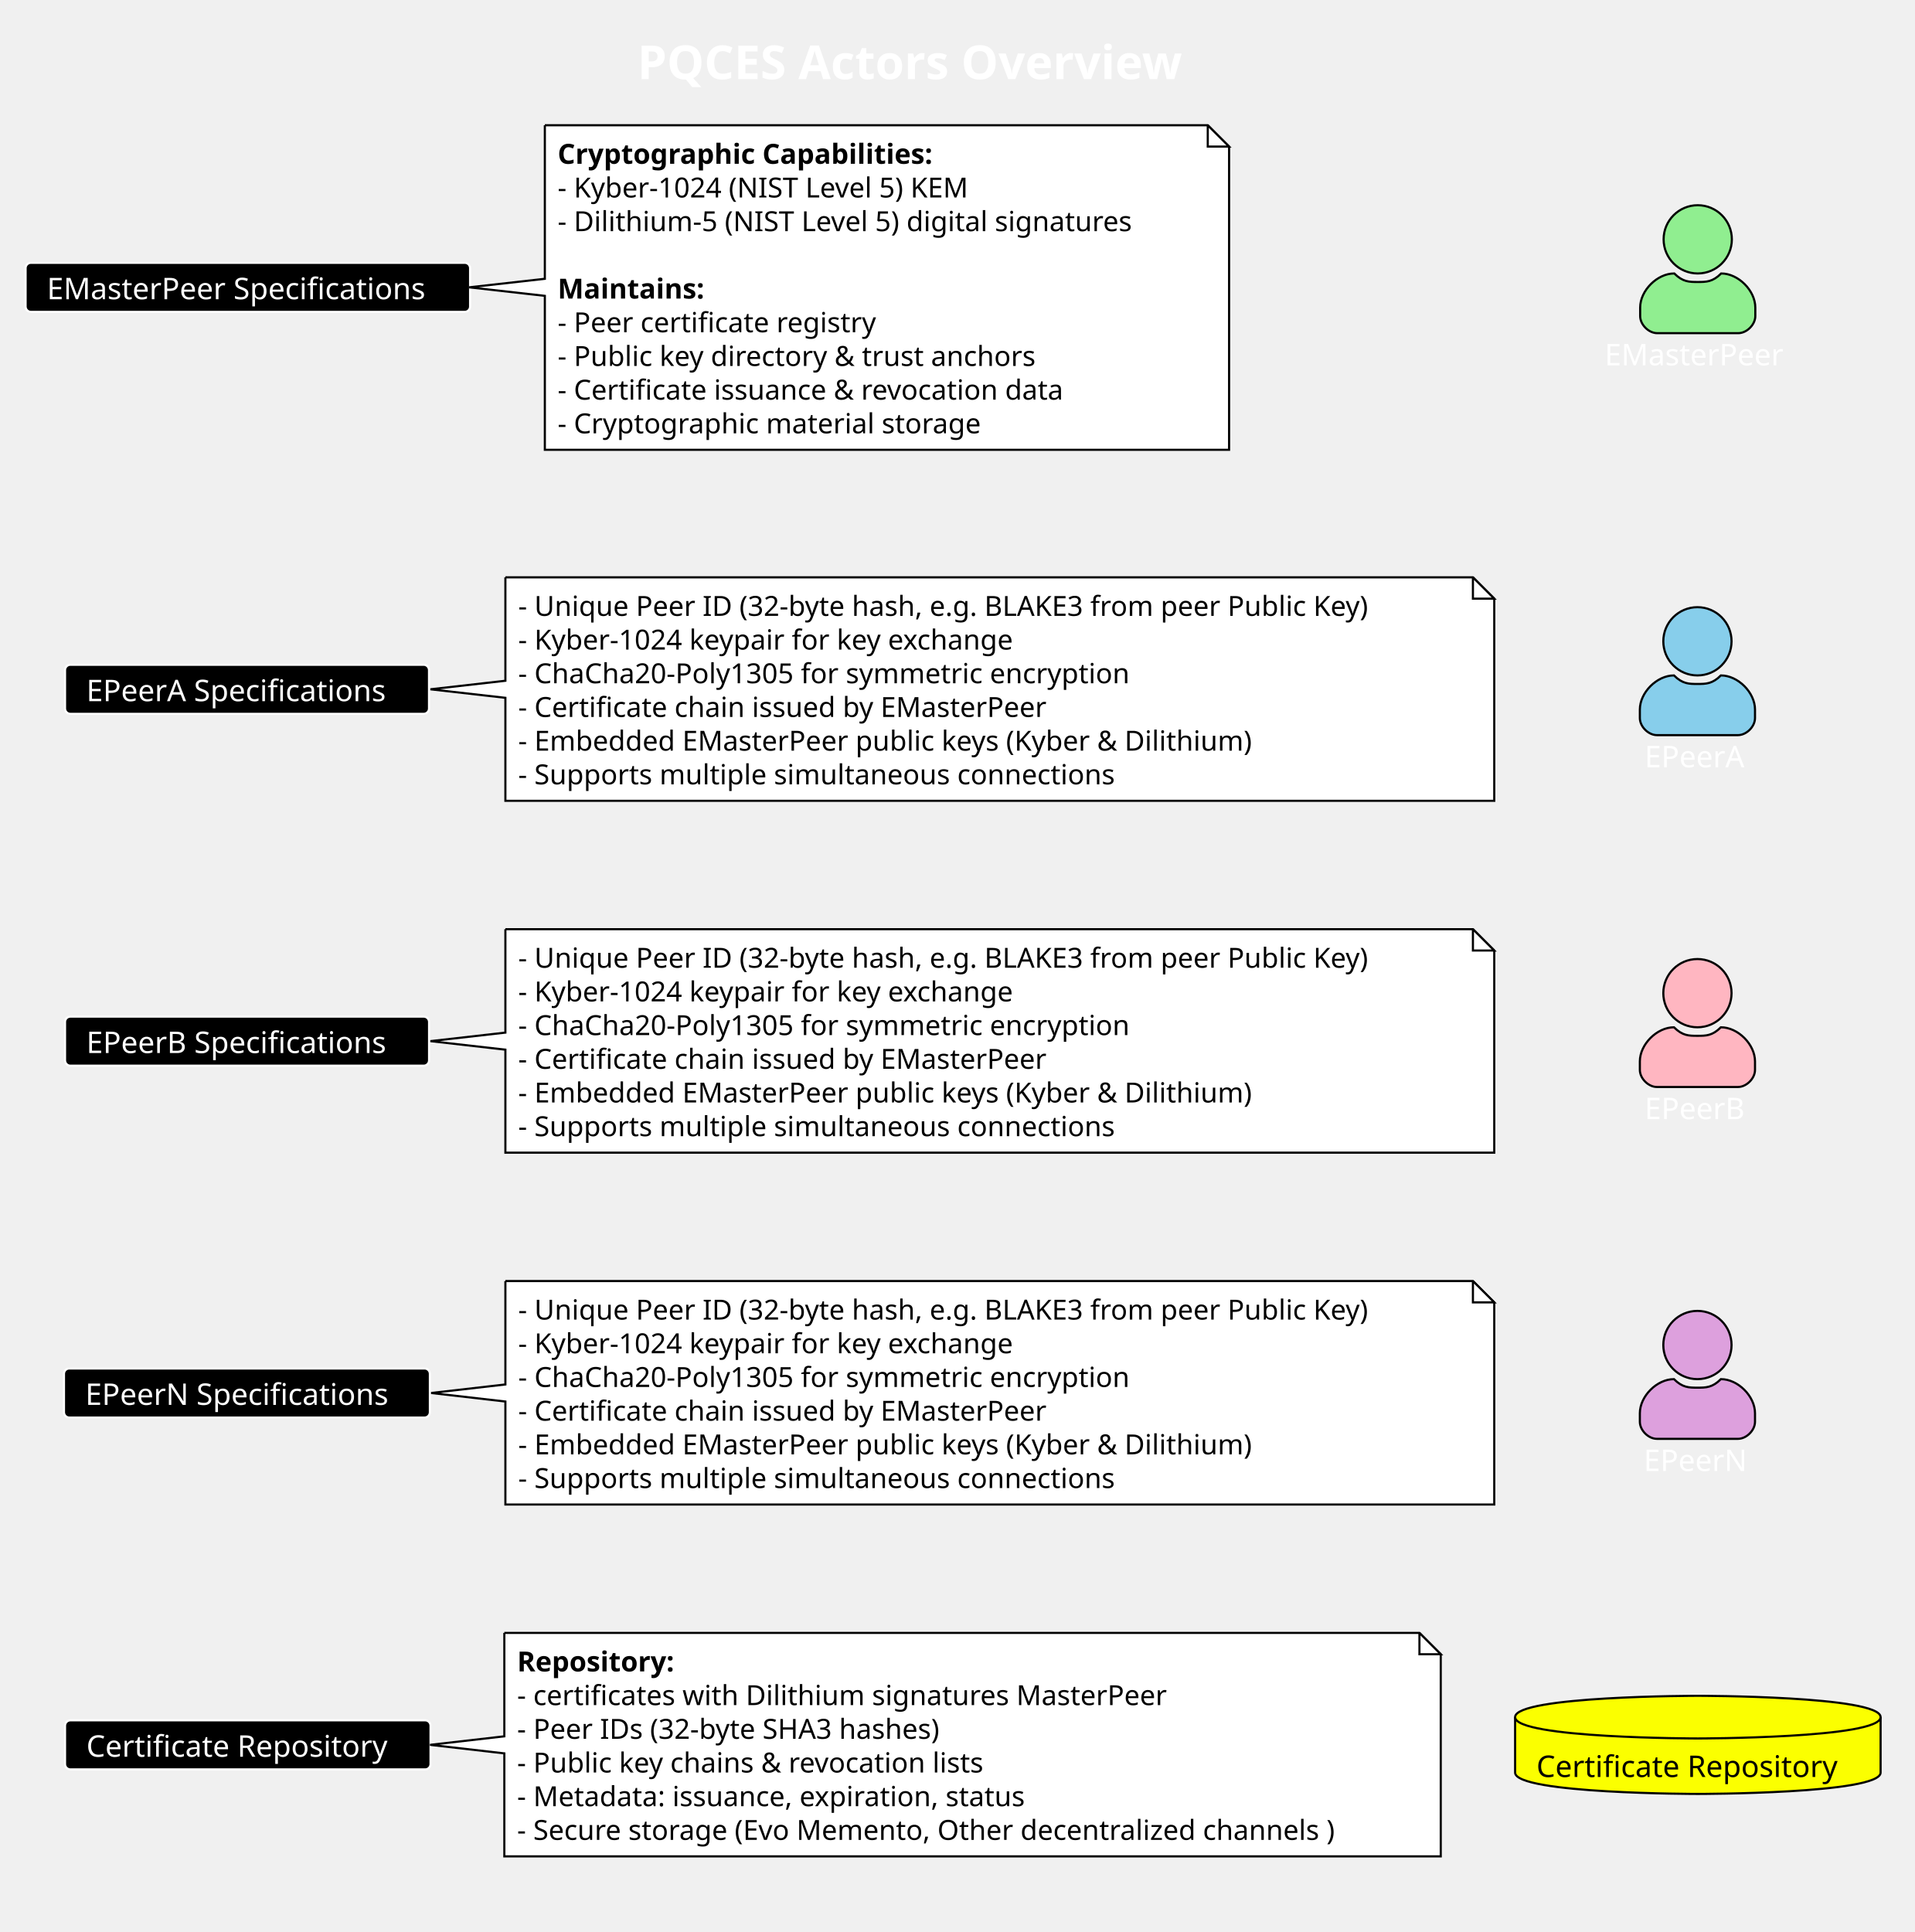
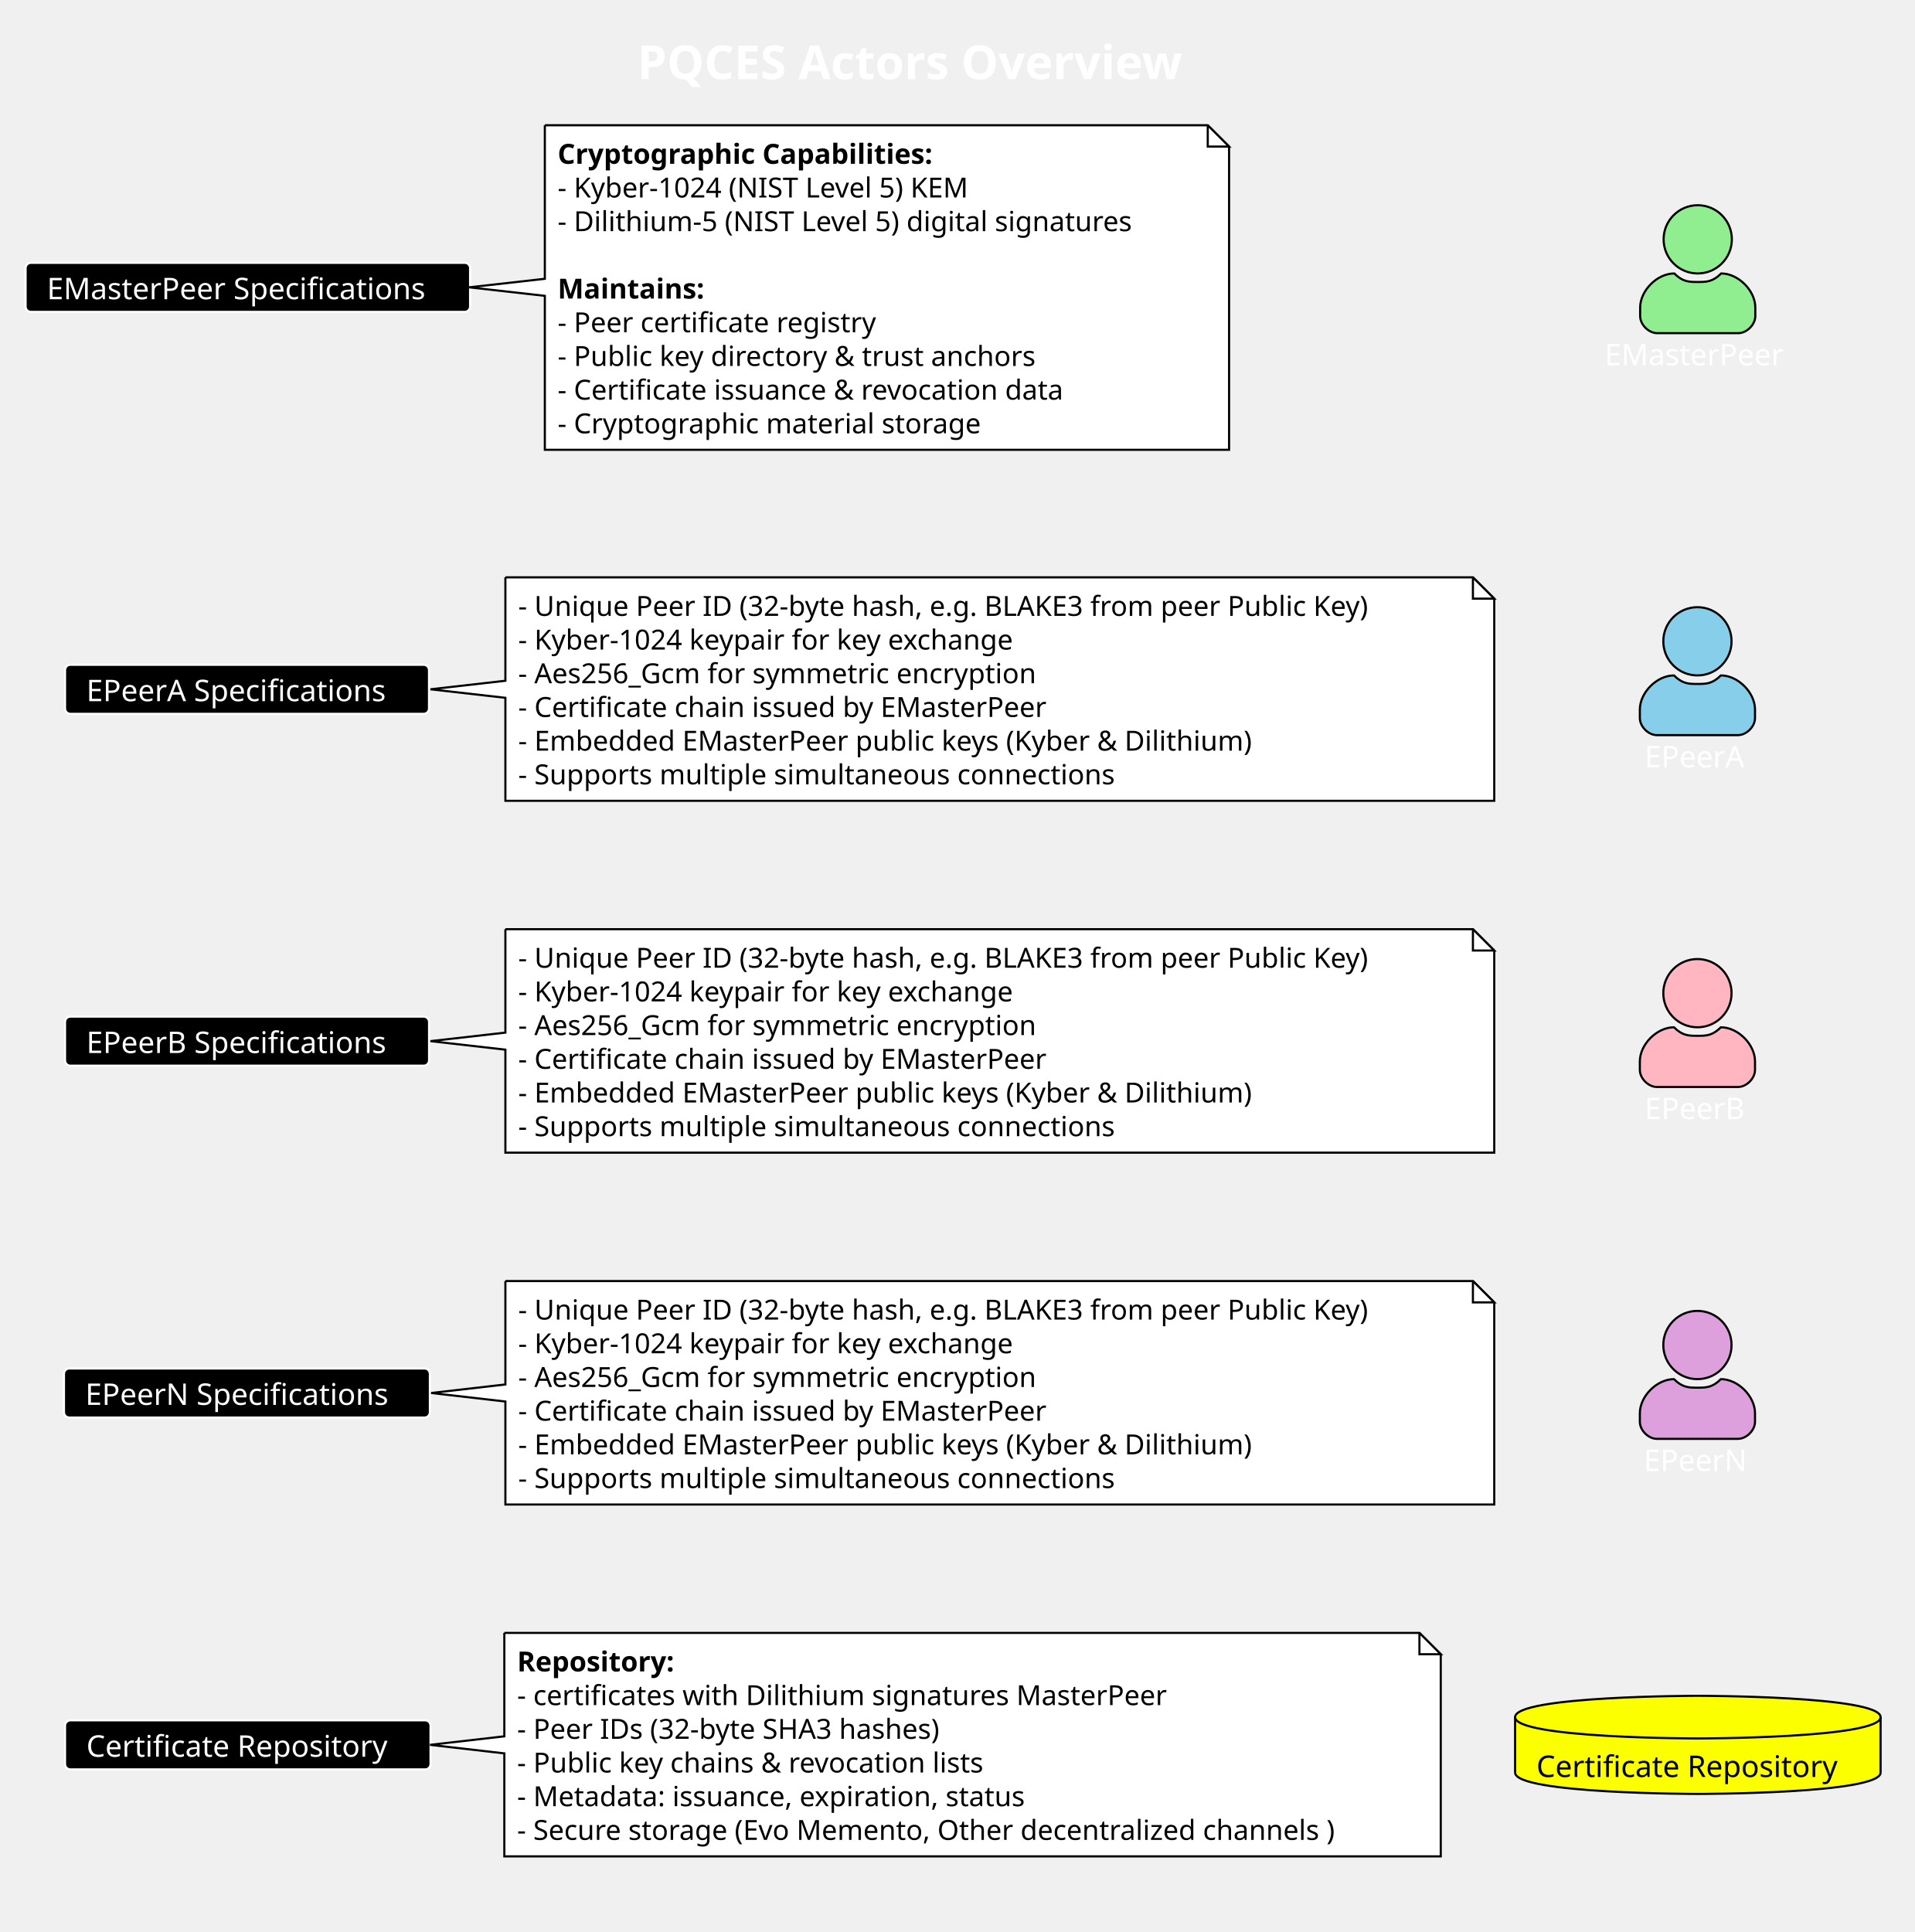
<svg xmlns="http://www.w3.org/2000/svg" contentStyleType="text/css" data-diagram-type="DESCRIPTION" height="906px" preserveAspectRatio="none" style="width:898px;height:906px;background:#000000;" version="1.1" viewBox="0 0 898 906" width="898px" zoomAndPan="magnify">
  <defs />
  <g>
    <text fill="#FFFFFF" font-family="Verdana" font-size="22" font-weight="bold" lengthAdjust="spacing" textLength="292.102" x="298.897" y="37.118">PQCES Actors Overview</text>
    <g class="entity" data-entity="MP" data-source-line="119" data-uid="ent0002" id="entity_MP">
      <ellipse cx="796.141" cy="112.237" fill="#90EE90" rx="16" ry="16" style="stroke:#000000;stroke-width:1;" />
      <path d="M796.141,132.237 C800.141,132.237 803.141,132.237 807.141,128.237 C815.141,128.237 823.141,136.237 823.141,144.237 L823.141,148.237 C823.141,152.237 819.141,156.237 815.141,156.237 L777.141,156.237 C773.141,156.237 769.141,152.237 769.141,148.237 L769.141,144.237 C769.141,136.237 777.141,128.237 785.141,128.237 C789.141,132.237 792.141,132.237 796.141,132.237" fill="#90EE90" style="stroke:#000000;stroke-width:1;" />
      <text fill="#FFFFFF" font-family="Verdana" font-size="14" lengthAdjust="spacing" textLength="87.281" x="752.5" y="171.312">EMasterPeer</text>
    </g>
    <g class="entity" data-entity="MP_CARD" data-source-line="120" data-uid="ent0003" id="entity_MP_CARD">
      <rect fill="#000000" height="23.015" rx="2.5" ry="2.5" style="stroke:#FFFFFF;stroke-width:1;" width="208.446" x="12" y="123.237" />
      <text fill="#FFFFFF" font-family="Verdana" font-size="14" lengthAdjust="spacing" textLength="188.446" x="22" y="140.312">EMasterPeer Specifications</text>
    </g>
    <g class="entity" data-entity="GMN4" data-source-line="122" data-uid="ent0005" id="entity_GMN4">
      <path d="M255.5,58.737 L255.5,130.737 L220,134.737 L255.5,138.737 L255.5,210.931 A0,0 0 0 0 255.5,210.931 L576.37,210.931 A0,0 0 0 0 576.37,210.931 L576.37,68.737 L566.37,58.737 L255.5,58.737 A0,0 0 0 0 255.5,58.737" fill="#FFFFFF" style="stroke:#000000;stroke-width:1;" />
      <path d="M566.37,58.737 L566.37,68.737 L576.37,68.737 L566.37,58.737" fill="#FFFFFF" style="stroke:#000000;stroke-width:1;" />
      <text fill="#000000" font-family="Verdana" font-size="13" font-weight="bold" lengthAdjust="spacing" textLength="197.615" x="261.5" y="76.807">Cryptographic Capabilities:</text>
      <text fill="#000000" font-family="Verdana" font-size="13" lengthAdjust="spacing" textLength="220.143" x="261.5" y="92.606">- Kyber-1024 (NIST Level 5) KEM</text>
      <text fill="#000000" font-family="Verdana" font-size="13" lengthAdjust="spacing" textLength="299.87" x="261.5" y="108.406">- Dilithium-5 (NIST Level 5) digital signatures</text>
      <text fill="#000000" font-family="Verdana" font-size="13" lengthAdjust="spacing" textLength="4.57" x="261.5" y="124.205"> </text>
      <text fill="#000000" font-family="Verdana" font-size="13" font-weight="bold" lengthAdjust="spacing" textLength="75.962" x="261.5" y="140.004">Maintains:</text>
      <text fill="#000000" font-family="Verdana" font-size="13" lengthAdjust="spacing" textLength="162.925" x="261.5" y="155.804">- Peer certificate registry</text>
      <text fill="#000000" font-family="Verdana" font-size="13" lengthAdjust="spacing" textLength="243.998" x="261.5" y="171.603">- Public key directory &amp; trust anchors</text>
      <text fill="#000000" font-family="Verdana" font-size="13" lengthAdjust="spacing" textLength="257.835" x="261.5" y="187.402">- Certificate issuance &amp; revocation data</text>
      <text fill="#000000" font-family="Verdana" font-size="13" lengthAdjust="spacing" textLength="213.96" x="261.5" y="203.202">- Cryptographic material storage</text>
    </g>
    <g class="entity" data-entity="DB" data-source-line="134" data-uid="ent0007" id="entity_DB">
      <path d="M710.5,805.237 C710.5,795.237 796.198,795.237 796.198,795.237 C796.198,795.237 881.895,795.237 881.895,805.237 L881.895,831.252 C881.895,841.252 796.198,841.252 796.198,841.252 C796.198,841.252 710.5,841.252 710.5,831.252 L710.5,805.237" fill="#FBFF00" style="stroke:#000000;stroke-width:1;" />
      <path d="M710.5,805.237 C710.5,815.237 796.198,815.237 796.198,815.237 C796.198,815.237 881.895,815.237 881.895,805.237" fill="none" style="stroke:#000000;stroke-width:1;" />
      <text fill="#000000" font-family="Verdana" font-size="14" lengthAdjust="spacing" textLength="151.395" x="720.5" y="833.312">Certificate Repository</text>
    </g>
    <g class="entity" data-entity="SYS_CARD" data-source-line="135" data-uid="ent0008" id="entity_SYS_CARD">
      <rect fill="#000000" height="23.015" rx="2.5" ry="2.5" style="stroke:#FFFFFF;stroke-width:1;" width="171.395" x="30.5" y="806.737" />
      <text fill="#FFFFFF" font-family="Verdana" font-size="14" lengthAdjust="spacing" textLength="151.395" x="40.5" y="823.812">Certificate Repository</text>
    </g>
    <g class="entity" data-entity="GMN9" data-source-line="137" data-uid="ent0010" id="entity_GMN9">
      <path d="M236.5,765.737 L236.5,814.237 L201.66,818.237 L236.5,822.237 L236.5,870.533 A0,0 0 0 0 236.5,870.533 L675.633,870.533 A0,0 0 0 0 675.633,870.533 L675.633,775.737 L665.633,765.737 L236.5,765.737 A0,0 0 0 0 236.5,765.737" fill="#FFFFFF" style="stroke:#000000;stroke-width:1;" />
      <path d="M665.633,765.737 L665.633,775.737 L675.633,775.737 L665.633,765.737" fill="#FFFFFF" style="stroke:#000000;stroke-width:1;" />
      <text fill="#000000" font-family="Verdana" font-size="13" font-weight="bold" lengthAdjust="spacing" textLength="83.973" x="242.5" y="783.807">Repository:</text>
      <text fill="#000000" font-family="Verdana" font-size="13" lengthAdjust="spacing" textLength="326.644" x="242.5" y="799.606">- certificates with Dilithium signatures MasterPeer</text>
      <text fill="#000000" font-family="Verdana" font-size="13" lengthAdjust="spacing" textLength="224.148" x="242.5" y="815.406">- Peer IDs (32-byte SHA3 hashes)</text>
      <text fill="#000000" font-family="Verdana" font-size="13" lengthAdjust="spacing" textLength="239.415" x="242.5" y="831.205">- Public key chains &amp; revocation lists</text>
      <text fill="#000000" font-family="Verdana" font-size="13" lengthAdjust="spacing" textLength="260.997" x="242.5" y="847.004">- Metadata: issuance, expiration, status</text>
      <text fill="#000000" font-family="Verdana" font-size="13" lengthAdjust="spacing" textLength="418.133" x="242.5" y="862.804">- Secure storage (Evo Memento, Other decentralized channels )</text>
    </g>
    <g class="entity" data-entity="PA" data-source-line="146" data-uid="ent0012" id="entity_PA">
      <ellipse cx="796" cy="300.737" fill="#87CEEB" rx="16" ry="16" style="stroke:#000000;stroke-width:1;" />
      <path d="M796,320.737 C800,320.737 803,320.737 807,316.737 C815,316.737 823,324.737 823,332.737 L823,336.737 C823,340.737 819,344.737 815,344.737 L777,344.737 C773,344.737 769,340.737 769,336.737 L769,332.737 C769,324.737 777,316.737 785,316.737 C789,320.737 792,320.737 796,320.737" fill="#87CEEB" style="stroke:#000000;stroke-width:1;" />
      <text fill="#FFFFFF" font-family="Verdana" font-size="14" lengthAdjust="spacing" textLength="49.52" x="771.24" y="359.812">EPeerA</text>
    </g>
    <g class="entity" data-entity="PA_CARD" data-source-line="147" data-uid="ent0013" id="entity_PA_CARD">
      <rect fill="#000000" height="23.015" rx="2.5" ry="2.5" style="stroke:#FFFFFF;stroke-width:1;" width="170.685" x="30.5" y="311.737" />
      <text fill="#FFFFFF" font-family="Verdana" font-size="14" lengthAdjust="spacing" textLength="150.685" x="40.5" y="328.812">EPeerA Specifications</text>
    </g>
    <g class="entity" data-entity="GMN14" data-source-line="149" data-uid="ent0015" id="entity_GMN14">
      <path d="M237,270.737 L237,319.237 L201.84,323.237 L237,327.237 L237,375.533 A0,0 0 0 0 237,375.533 L700.717,375.533 A0,0 0 0 0 700.717,375.533 L700.717,280.737 L690.717,270.737 L237,270.737 A0,0 0 0 0 237,270.737" fill="#FFFFFF" style="stroke:#000000;stroke-width:1;" />
      <path d="M690.717,270.737 L690.717,280.737 L700.717,280.737 L690.717,270.737" fill="#FFFFFF" style="stroke:#000000;stroke-width:1;" />
      <text fill="#000000" font-family="Verdana" font-size="13" lengthAdjust="spacing" textLength="442.717" x="243" y="288.807">- Unique Peer ID (32-byte hash, e.g. BLAKE3 from peer Public Key)</text>
      <text fill="#000000" font-family="Verdana" font-size="13" lengthAdjust="spacing" textLength="257.416" x="243" y="304.606">- Kyber-1024 keypair for key exchange</text>
-       <text fill="#000000" font-family="Verdana" font-size="13" lengthAdjust="spacing" textLength="312.298" x="243" y="320.406">- ChaCha20-Poly1305 for symmetric encryption</text>
+       <text fill="#000000" font-family="Verdana" font-size="13" lengthAdjust="spacing" textLength="265.554" x="243" y="320.406">- Aes256_Gcm for symmetric encryption</text>
      <text fill="#000000" font-family="Verdana" font-size="13" lengthAdjust="spacing" textLength="268.023" x="243" y="336.205">- Certificate chain issued by EMasterPeer</text>
      <text fill="#000000" font-family="Verdana" font-size="13" lengthAdjust="spacing" textLength="373.782" x="243" y="352.004">- Embedded EMasterPeer public keys (Kyber &amp; Dilithium)</text>
      <text fill="#000000" font-family="Verdana" font-size="13" lengthAdjust="spacing" textLength="299.152" x="243" y="367.804">- Supports multiple simultaneous connections</text>
    </g>
    <g class="entity" data-entity="PB" data-source-line="158" data-uid="ent0017" id="entity_PB">
      <ellipse cx="796" cy="465.737" fill="#FFB6C1" rx="16" ry="16" style="stroke:#000000;stroke-width:1;" />
      <path d="M796,485.737 C800,485.737 803,485.737 807,481.737 C815,481.737 823,489.737 823,497.737 L823,501.737 C823,505.737 819,509.737 815,509.737 L777,509.737 C773,509.737 769,505.737 769,501.737 L769,497.737 C769,489.737 777,481.737 785,481.737 C789,485.737 792,485.737 796,485.737" fill="#FFB6C1" style="stroke:#000000;stroke-width:1;" />
      <text fill="#FFFFFF" font-family="Verdana" font-size="14" lengthAdjust="spacing" textLength="49.547" x="771.227" y="524.812">EPeerB</text>
    </g>
    <g class="entity" data-entity="PB_CARD" data-source-line="159" data-uid="ent0018" id="entity_PB_CARD">
      <rect fill="#000000" height="23.015" rx="2.5" ry="2.5" style="stroke:#FFFFFF;stroke-width:1;" width="170.712" x="30.5" y="476.737" />
      <text fill="#FFFFFF" font-family="Verdana" font-size="14" lengthAdjust="spacing" textLength="150.712" x="40.5" y="493.812">EPeerB Specifications</text>
    </g>
    <g class="entity" data-entity="GMN19" data-source-line="161" data-uid="ent0020" id="entity_GMN19">
      <path d="M237,435.737 L237,484.237 L201.84,488.237 L237,492.237 L237,540.533 A0,0 0 0 0 237,540.533 L700.717,540.533 A0,0 0 0 0 700.717,540.533 L700.717,445.737 L690.717,435.737 L237,435.737 A0,0 0 0 0 237,435.737" fill="#FFFFFF" style="stroke:#000000;stroke-width:1;" />
      <path d="M690.717,435.737 L690.717,445.737 L700.717,445.737 L690.717,435.737" fill="#FFFFFF" style="stroke:#000000;stroke-width:1;" />
      <text fill="#000000" font-family="Verdana" font-size="13" lengthAdjust="spacing" textLength="442.717" x="243" y="453.807">- Unique Peer ID (32-byte hash, e.g. BLAKE3 from peer Public Key)</text>
      <text fill="#000000" font-family="Verdana" font-size="13" lengthAdjust="spacing" textLength="257.416" x="243" y="469.606">- Kyber-1024 keypair for key exchange</text>
-       <text fill="#000000" font-family="Verdana" font-size="13" lengthAdjust="spacing" textLength="312.298" x="243" y="485.406">- ChaCha20-Poly1305 for symmetric encryption</text>
+       <text fill="#000000" font-family="Verdana" font-size="13" lengthAdjust="spacing" textLength="265.554" x="243" y="485.406">- Aes256_Gcm for symmetric encryption</text>
      <text fill="#000000" font-family="Verdana" font-size="13" lengthAdjust="spacing" textLength="268.023" x="243" y="501.205">- Certificate chain issued by EMasterPeer</text>
      <text fill="#000000" font-family="Verdana" font-size="13" lengthAdjust="spacing" textLength="373.782" x="243" y="517.004">- Embedded EMasterPeer public keys (Kyber &amp; Dilithium)</text>
      <text fill="#000000" font-family="Verdana" font-size="13" lengthAdjust="spacing" textLength="299.152" x="243" y="532.804">- Supports multiple simultaneous connections</text>
    </g>
    <g class="entity" data-entity="PN" data-source-line="170" data-uid="ent0022" id="entity_PN">
      <ellipse cx="796" cy="630.737" fill="#DDA0DD" rx="16" ry="16" style="stroke:#000000;stroke-width:1;" />
      <path d="M796,650.737 C800,650.737 803,650.737 807,646.737 C815,646.737 823,654.737 823,662.737 L823,666.737 C823,670.737 819,674.737 815,674.737 L777,674.737 C773,674.737 769,670.737 769,666.737 L769,662.737 C769,654.737 777,646.737 785,646.737 C789,650.737 792,650.737 796,650.737" fill="#DDA0DD" style="stroke:#000000;stroke-width:1;" />
      <text fill="#FFFFFF" font-family="Verdana" font-size="14" lengthAdjust="spacing" textLength="50.422" x="770.789" y="689.812">EPeerN</text>
    </g>
    <g class="entity" data-entity="PN_CARD" data-source-line="171" data-uid="ent0023" id="entity_PN_CARD">
      <rect fill="#000000" height="23.015" rx="2.5" ry="2.5" style="stroke:#FFFFFF;stroke-width:1;" width="171.587" x="30" y="641.737" />
      <text fill="#FFFFFF" font-family="Verdana" font-size="14" lengthAdjust="spacing" textLength="151.587" x="40" y="658.812">EPeerN Specifications</text>
    </g>
    <g class="entity" data-entity="GMN24" data-source-line="173" data-uid="ent0025" id="entity_GMN24">
      <path d="M237,600.737 L237,649.237 L202.18,653.237 L237,657.237 L237,705.533 A0,0 0 0 0 237,705.533 L700.717,705.533 A0,0 0 0 0 700.717,705.533 L700.717,610.737 L690.717,600.737 L237,600.737 A0,0 0 0 0 237,600.737" fill="#FFFFFF" style="stroke:#000000;stroke-width:1;" />
      <path d="M690.717,600.737 L690.717,610.737 L700.717,610.737 L690.717,600.737" fill="#FFFFFF" style="stroke:#000000;stroke-width:1;" />
      <text fill="#000000" font-family="Verdana" font-size="13" lengthAdjust="spacing" textLength="442.717" x="243" y="618.807">- Unique Peer ID (32-byte hash, e.g. BLAKE3 from peer Public Key)</text>
      <text fill="#000000" font-family="Verdana" font-size="13" lengthAdjust="spacing" textLength="257.416" x="243" y="634.606">- Kyber-1024 keypair for key exchange</text>
-       <text fill="#000000" font-family="Verdana" font-size="13" lengthAdjust="spacing" textLength="312.298" x="243" y="650.406">- ChaCha20-Poly1305 for symmetric encryption</text>
+       <text fill="#000000" font-family="Verdana" font-size="13" lengthAdjust="spacing" textLength="265.554" x="243" y="650.406">- Aes256_Gcm for symmetric encryption</text>
      <text fill="#000000" font-family="Verdana" font-size="13" lengthAdjust="spacing" textLength="268.023" x="243" y="666.205">- Certificate chain issued by EMasterPeer</text>
      <text fill="#000000" font-family="Verdana" font-size="13" lengthAdjust="spacing" textLength="373.782" x="243" y="682.004">- Embedded EMasterPeer public keys (Kyber &amp; Dilithium)</text>
      <text fill="#000000" font-family="Verdana" font-size="13" lengthAdjust="spacing" textLength="299.152" x="243" y="697.804">- Supports multiple simultaneous connections</text>
    </g>
    <text fill="#FFFFFF" font-family="Verdana" font-size="10" lengthAdjust="spacing" textLength="3.516" x="443.19" y="891.587"> </text>
  </g>
</svg>
